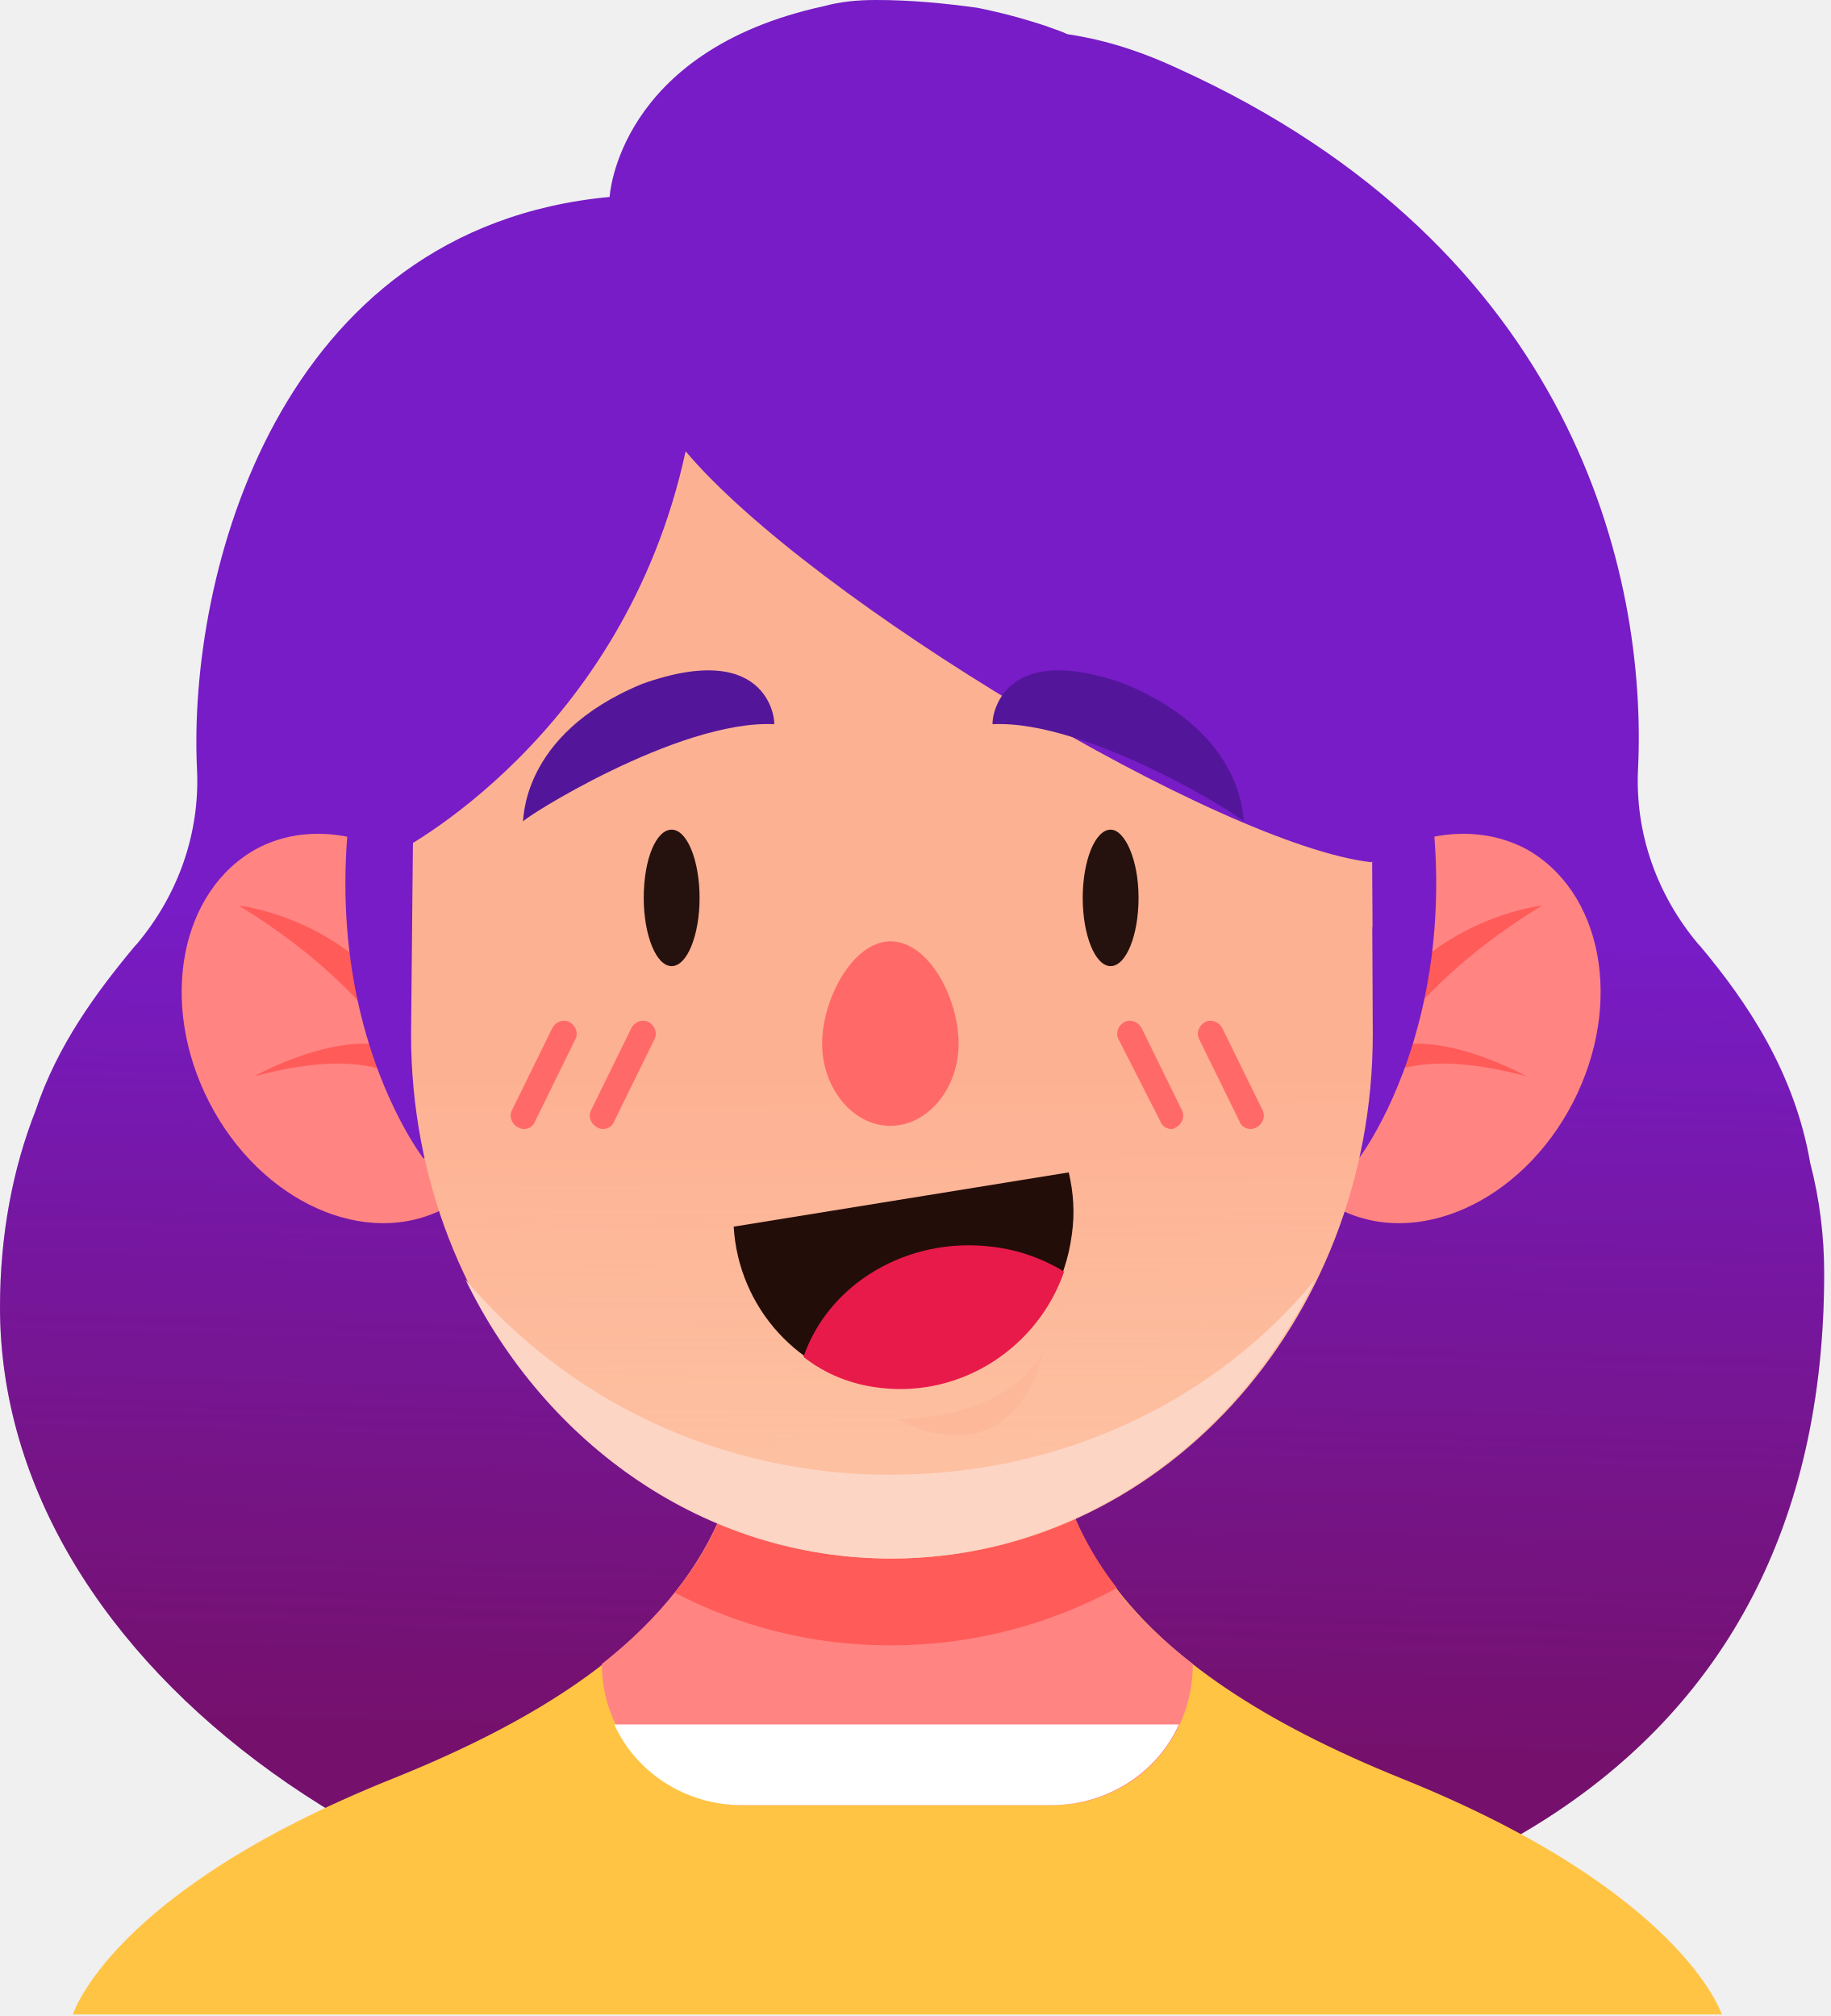
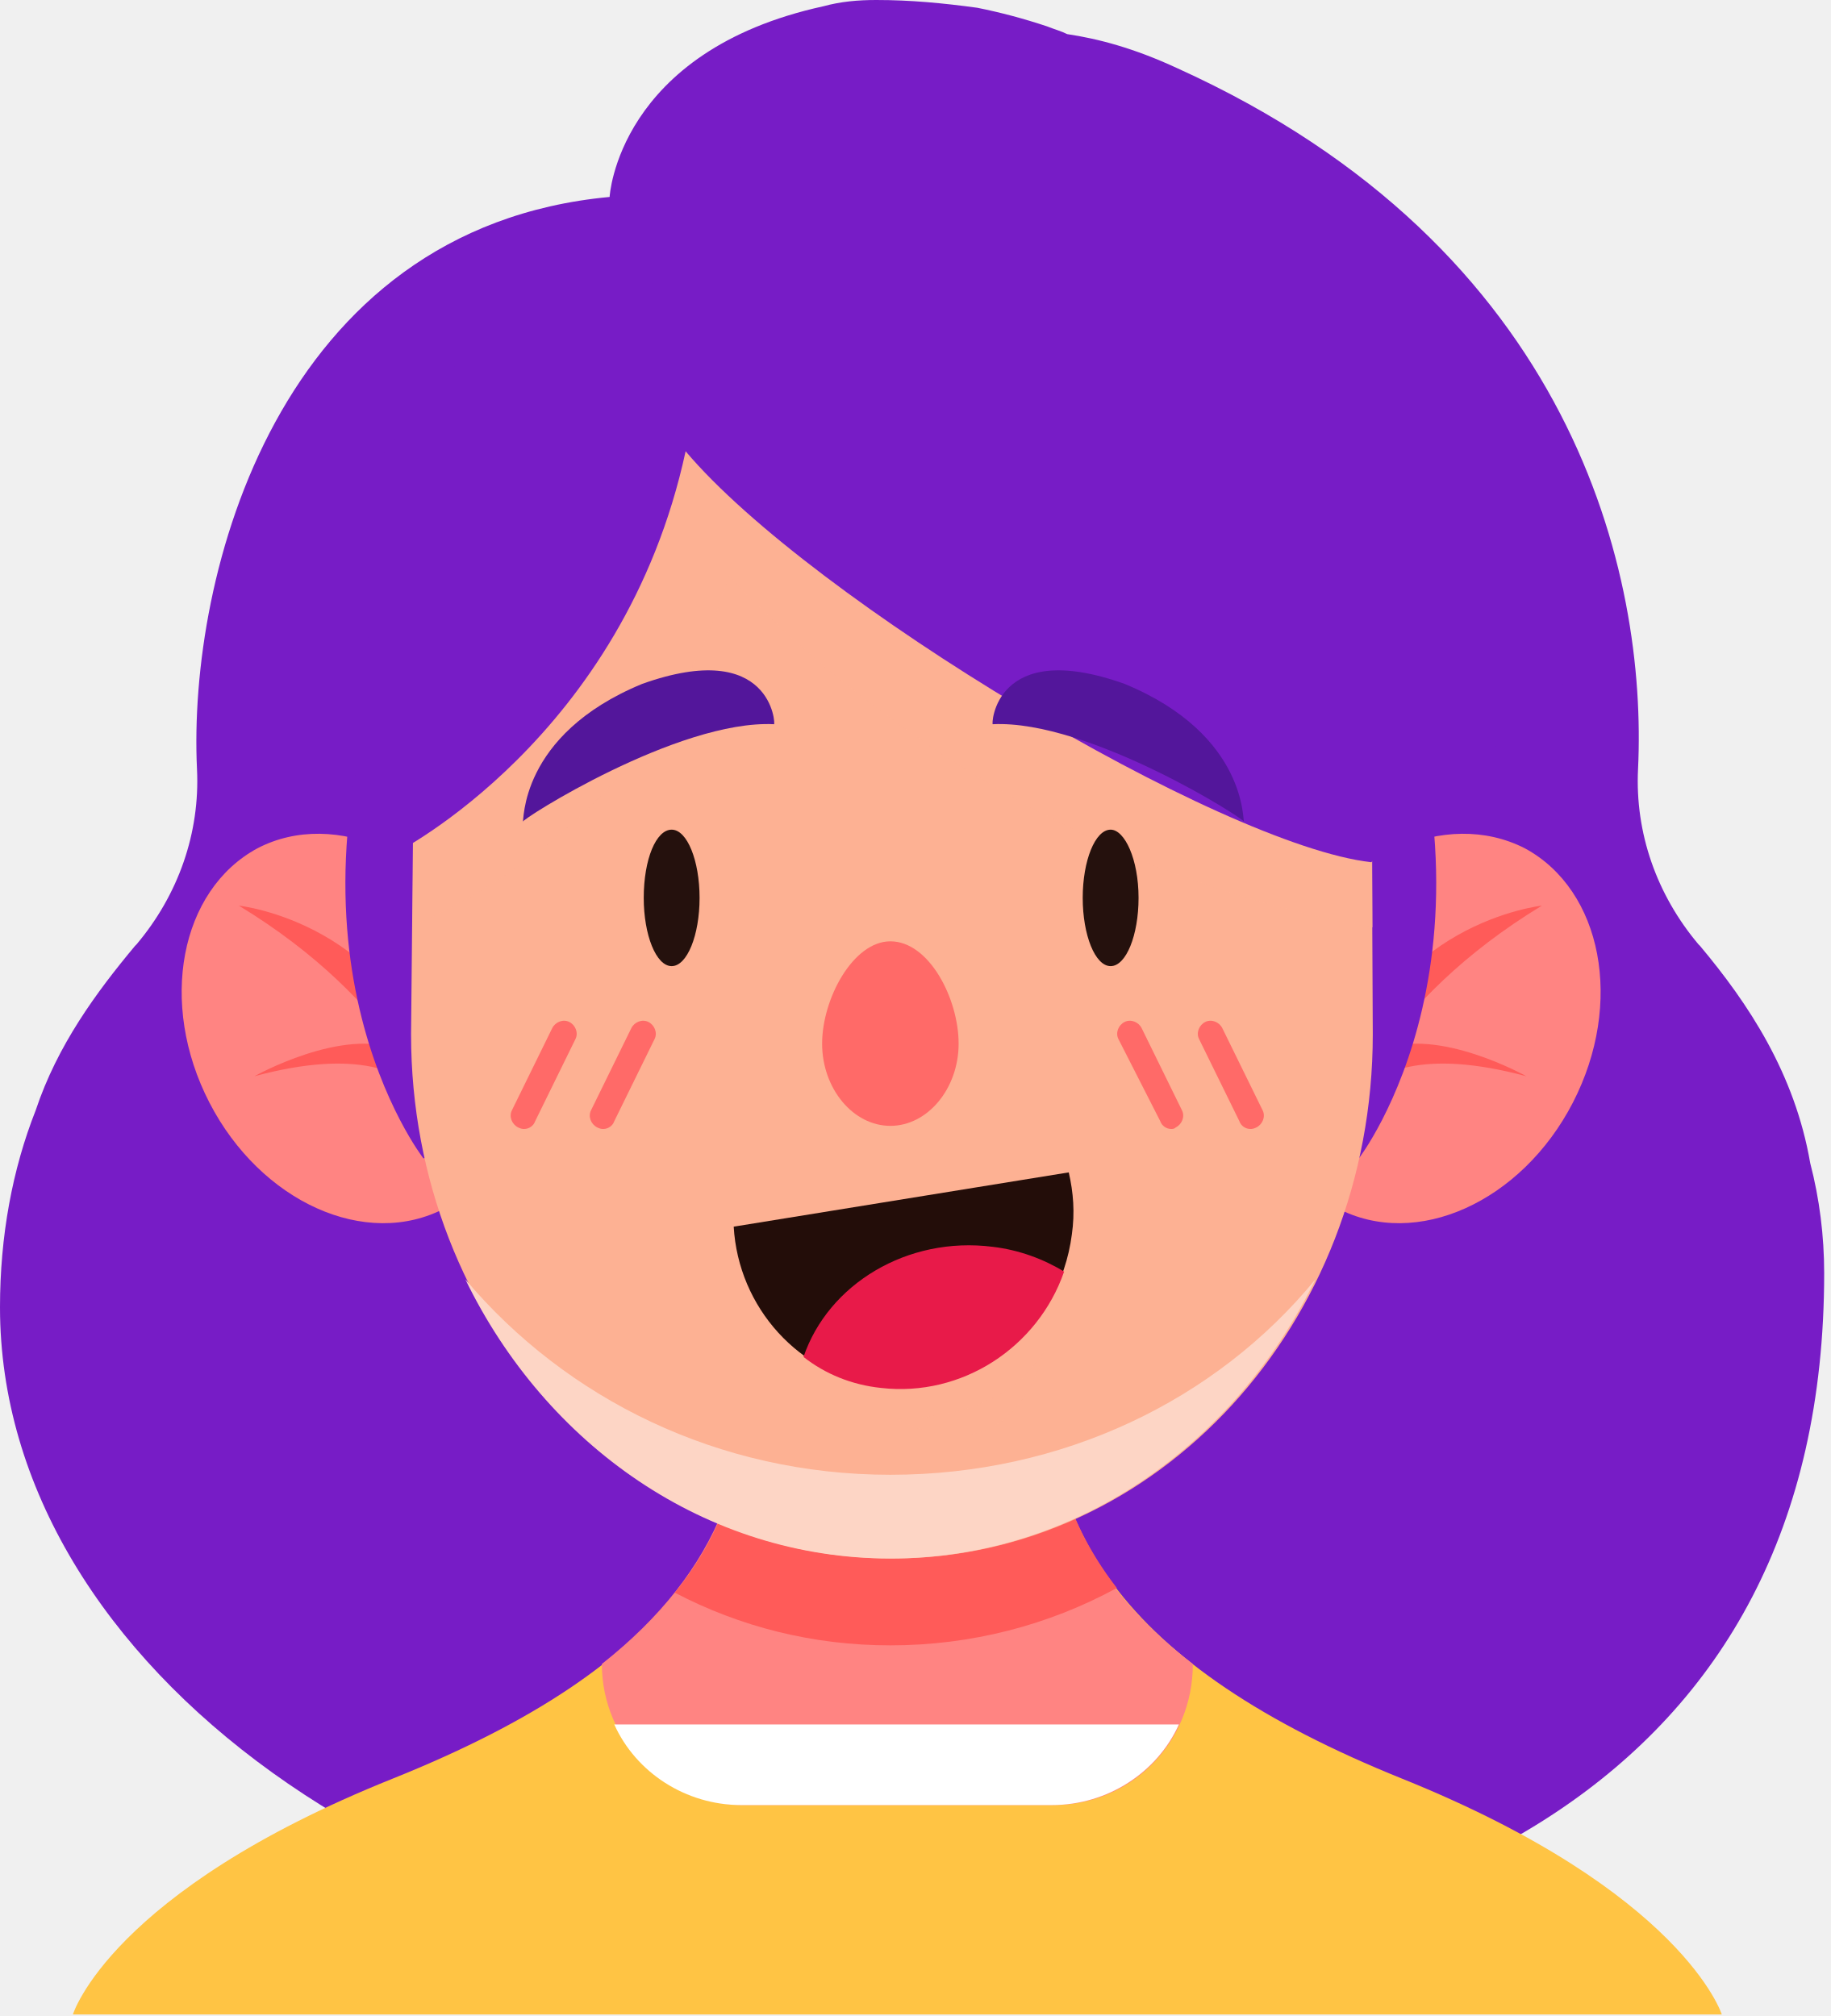
<svg xmlns="http://www.w3.org/2000/svg" width="118" height="130" viewBox="0 0 118 130" fill="none">
-   <g clip-path="url(#clip0)">
-     <path d="M116.7 75C115.7 69.2 112.7 64.7 109.6 61L109.5 60.9C106.8 57.7 105.4 53.7 105.6 49.6C106.2 37.1 101.5 16 75.9 4.4C73.1 3.1 70.8 2.5 68.8 2.2C68.4 2 68 1.9 67.5 1.7C66 1.2 64.5 0.8 63 0.5C60.8 0.2 58.7 0 56.5 0C55.3 0 54.2 0.1 53.1 0.4C39.8 3.3 39.3 12.7 39.3 12.7C17.9 14.7 12.1 37.1 12.7 49.6C12.9 53.7 11.5 57.7 8.8 60.9L8.7 61C6.2 64 3.7 67.4 2.3 71.6C0.8 75.4 0 79.7 0 84.3C0 107.5 27.1 126.9 59.1 126.9C91.1 126.9 117.6 115 117.6 82.1C117.6 79.7 117.3 77.3 116.7 75Z" fill="#771CC6" />
-     <path opacity="0.45" d="M116.7 75C115.7 69.2 112.7 64.7 109.6 61L109.5 60.9C106.8 57.7 105.4 53.7 105.6 49.6C106.2 37.1 101.5 16 75.9 4.4C73.1 3.1 70.8 2.5 68.8 2.2C68.4 2 68 1.9 67.5 1.7C66 1.2 64.5 0.8 63 0.5C60.8 0.2 58.7 0 56.5 0C55.3 0 54.2 0.1 53.1 0.4C39.8 3.3 39.3 12.7 39.3 12.7C17.9 14.7 12.1 37.1 12.7 49.6C12.9 53.7 11.5 57.7 8.8 60.9L8.7 61C6.2 64 3.7 67.4 2.3 71.6C0.8 75.4 0 79.7 0 84.3C0 107.5 27.1 126.9 59.1 126.9C91.1 126.9 117.6 115 117.6 82.1C117.6 79.7 117.3 77.3 116.7 75Z" fill="url(#paint0_linear)" />
-     <path d="M90.4 114.7C72.3 107.4 66.3 98.3 67.8 85.3H56.7H55.4H47.9C49.4 98.4 43.5 107.4 25.3 114.7C7.1 122 4.7 129.9 4.7 129.9H53.3H56.7H111C111 129.9 108.5 122 90.4 114.7Z" fill="#FFC444" />
-     <path d="M76.9 107.3C69.2 101.4 66.7 94.2 67.8 85.2H56.7H55.4H47.9C49 94.2 46.4 101.3 38.8 107.3C38.8 112.3 42.9 116.4 47.9 116.4H67.9C72.9 116.4 76.9 112.4 76.9 107.3Z" fill="#FF8482" />
-     <path d="M57.4 106.1C62.6 106.1 67.6 104.8 72 102.4C68.2 97.5 67 91.9 67.8 85.2H56.7H55.4H47.9C48.7 92 47.5 97.8 43.5 102.7C47.7 104.9 52.4 106.1 57.4 106.1Z" fill="#FF5B59" />
-     <path d="M39.6 111.2C41 114.3 44.2 116.4 47.8 116.4H67.8C71.4 116.4 74.6 114.3 76 111.2H39.6Z" fill="white" />
-     <path d="M31.8 61.5C35.1 67.9 33.7 75.2 28.7 77.9C23.6 80.6 16.8 77.5 13.5 71.1C10.2 64.7 11.6 57.4 16.6 54.7C21.6 52.1 28.4 55.1 31.8 61.5Z" fill="#FF8482" />
-     <path d="M28.8 73.7C28.8 73.4 28.7 73.2 28.7 73C28.7 73.2 28.8 73.3 28.8 73.5C28.8 72.2 28.6 71.1 28.2 70.3C25.6 59.5 15.4 58.4 15.4 58.4C20.5 61.5 23.7 64.9 25.7 67.7C22.1 66.2 16.4 69.4 16.4 69.4C23.1 67.6 26.1 69.1 27.5 70.8C28.6 72.6 28.8 73.7 28.8 73.7Z" fill="#FF5B59" />
-     <path d="M27.3 74.7L45.2 68.9L40.2 40.3L26.4 38.6C16.6 61 27.3 74.7 27.3 74.7Z" fill="#771CC6" />
-     <path d="M83.1 61.5C79.8 67.9 81.2 75.2 86.2 77.9C91.3 80.6 98.1 77.5 101.4 71.1C104.7 64.7 103.3 57.4 98.3 54.7C93.2 52.1 86.4 55.1 83.1 61.5Z" fill="#FF8482" />
-     <path d="M86 73.7C86 73.4 86.1 73.2 86.1 73C86.1 73.2 86 73.3 86 73.5C86 72.2 86.2 71.1 86.6 70.3C89.2 59.5 99.4 58.4 99.4 58.4C94.3 61.5 91.1 64.9 89.1 67.7C92.7 66.2 98.4 69.4 98.4 69.4C91.7 67.6 88.7 69.1 87.3 70.8C86.3 72.6 86 73.7 86 73.7Z" fill="#FF5B59" />
-     <path d="M87.6 74.7L69.7 68.9L74.7 40.3L88.5 38.6C98.2 61 87.6 74.7 87.6 74.7Z" fill="#771CC6" />
-     <path d="M48.1 25.1C36.3 25.1 26.8 34.6 26.7 46.3L26.5 66.7C26.5 85.4 40.4 100.5 57.5 100.5C74.6 100.5 88.5 85.4 88.5 66.7L88.4 45C88.4 34 79.4 25 68.4 25H48.1V25.1Z" fill="#FDB193" />
-     <path opacity="0.45" d="M48.1 25.1C36.3 25.1 26.8 34.6 26.7 46.3L26.5 66.7C26.5 85.4 40.4 100.5 57.5 100.5C74.6 100.5 88.5 85.4 88.5 66.7L88.4 45C88.4 34 79.4 25 68.4 25H48.1V25.1Z" fill="url(#paint1_linear)" />
-     <path opacity="0.46" d="M57.8 91.5C57.8 91.5 64.8 91.7 67.3 87.1C67.3 87 65.7 95.5 57.8 91.5Z" fill="#FDB193" />
-     <path opacity="0.46" d="M88.4 45.1C88.4 34.1 79.4 25.1 68.4 25.1H48.1C36.3 25.1 26.8 34.6 26.7 46.3L26.6 59.7C32.5 57.1 42.8 50.9 47 37.1C47 37.1 62.7 55.4 88.5 59.8L88.4 45.1Z" fill="#FDB193" />
-     <path d="M91.5 14.8C88.8 12.3 85.7 10 82.1 7.9V8C81.7 7.7 81.3 7.5 80.8 7.2C78.7 6 76.6 4.9 74.5 4C72.3 3.1 70.3 2.6 68.7 2.4C68.3 2.2 67.9 2.1 67.4 1.9C65.9 1.4 64.4 1 62.9 0.7C62.5 0.6 62.1 0.6 61.7 0.5C61.6 0.5 61.6 0.5 61.5 0.5C61.5 0.5 43.8 7.9 41.7 19.8L30 22.8L22.6 31.9L25.5 55C25.5 55 40.2 47.6 44.2 29.1C52.3 38.7 78.7 54.5 88.4 55.6L105 40.2C103.6 32.1 99.9 22.7 91.5 14.8Z" fill="#771CC6" />
-     <path d="M57.4 95.1C46.3 95.1 36.5 90.2 30 82.5C35.2 93.2 45.5 100.5 57.4 100.5C69.3 100.5 79.6 93.2 84.8 82.5C78.4 90.3 68.5 95.1 57.4 95.1Z" fill="#FDD5C5" />
-     <path d="M61.8 67.3C61.8 70.2 59.8 72.6 57.4 72.6C55 72.6 53 70.2 53 67.3C53 64.4 55 60.7 57.4 60.7C59.9 60.7 61.8 64.4 61.8 67.3Z" fill="#FF6A68" />
-     <path d="M73.4 57.9C73.4 60.3 72.6 62.3 71.6 62.3C70.6 62.3 69.8 60.3 69.8 57.9C69.8 55.5 70.6 53.5 71.6 53.5C72.5 53.5 73.4 55.4 73.4 57.9Z" fill="#25110D" />
-     <path d="M80.2 53C80.4 52.9 70.2 46.4 64 46.7C63.9 46.8 64.1 41.1 72.5 44.1C80.5 47.4 80.1 53.1 80.2 53Z" fill="#53169B" />
-     <path d="M41.5 57.9C41.5 60.3 42.3 62.3 43.3 62.3C44.3 62.3 45.1 60.3 45.1 57.9C45.1 55.5 44.3 53.5 43.3 53.5C42.3 53.5 41.5 55.4 41.5 57.9Z" fill="#25110D" />
-     <path d="M33.7 53C33.5 52.9 43.7 46.4 49.9 46.7C50 46.8 49.8 41.1 41.4 44.1C33.4 47.4 33.8 53.1 33.7 53Z" fill="#53169B" />
-     <path d="M38.9 72.8C38.8 72.8 38.7 72.8 38.5 72.7C38.1 72.5 37.9 72 38.1 71.6L40.7 66.3C40.9 65.9 41.4 65.7 41.8 65.9C42.2 66.1 42.4 66.6 42.2 67L39.6 72.3C39.5 72.6 39.2 72.8 38.9 72.8Z" fill="#FF6A68" />
-     <path d="M33.8 72.8C33.7 72.8 33.6 72.8 33.4 72.7C33 72.5 32.8 72 33 71.6L35.6 66.3C35.8 65.9 36.3 65.7 36.7 65.9C37.1 66.1 37.3 66.6 37.1 67L34.5 72.3C34.4 72.6 34.1 72.8 33.8 72.8Z" fill="#FF6A68" />
-     <path d="M75.5 72.8C75.2 72.8 74.9 72.6 74.8 72.3L72.1 67C71.9 66.6 72.1 66.1 72.5 65.9C72.9 65.7 73.4 65.9 73.6 66.3L76.2 71.6C76.4 72 76.2 72.5 75.8 72.7C75.7 72.8 75.6 72.8 75.5 72.8Z" fill="#FF6A68" />
-     <path d="M80.6 72.8C80.3 72.8 80 72.6 79.9 72.3L77.3 67C77.1 66.6 77.3 66.1 77.7 65.9C78.1 65.7 78.6 65.9 78.8 66.3L81.4 71.6C81.6 72 81.4 72.5 81 72.7C80.8 72.8 80.7 72.8 80.6 72.8Z" fill="#FF6A68" />
-     <path d="M68.9 75.6C69.2 76.9 69.3 78.2 69.1 79.6C68.3 85.8 62.8 90.2 56.8 89.4C51.5 88.7 47.6 84.3 47.3 79.1L68.9 75.6Z" fill="#230D09" />
-     <path d="M56.8 89.5C54.9 89.3 53.2 88.6 51.8 87.5C53.4 82.8 58.5 79.7 64 80.4C65.7 80.6 67.3 81.2 68.6 82C66.9 86.9 62 90.1 56.8 89.5Z" fill="#E81A49" />
-   </g>
-   <defs>
-     <linearGradient id="paint0_linear" x1="58.055" y1="112.533" x2="59.585" y2="53.178" gradientUnits="userSpaceOnUse">
-       <stop stop-color="#730300" />
-       <stop offset="0.209" stop-color="#730300" stop-opacity="0.791" />
-       <stop offset="0.885" stop-color="#730300" stop-opacity="0" />
-     </linearGradient>
-     <linearGradient id="paint1_linear" x1="57.723" y1="126.805" x2="57.417" y2="61.636" gradientUnits="userSpaceOnUse">
-       <stop stop-color="#FFFCD8" />
-       <stop offset="0.209" stop-color="#FFFCD8" stop-opacity="0.791" />
-       <stop offset="0.885" stop-color="#FFFCD8" stop-opacity="0" />
-     </linearGradient>
-     <clipPath id="clip0">
-       <rect width="117.6" height="129.9" fill="white" />
-     </clipPath>
-   </defs>
+   <path d="M116.7 75C115.7 69.2 112.7 64.7 109.6 61L109.5 60.9C106.8 57.7 105.4 53.7 105.6 49.6C106.2 37.1 101.5 16 75.9 4.4C73.1 3.1 70.8 2.5 68.8 2.2C68.4 2 68 1.9 67.5 1.7C66 1.2 64.5 0.8 63 0.5C60.8 0.2 58.7 0 56.5 0C55.3 0 54.2 0.1 53.1 0.4C39.8 3.3 39.3 12.7 39.3 12.7C17.9 14.7 12.1 37.1 12.7 49.6C12.9 53.7 11.5 57.7 8.8 60.9L8.7 61C6.2 64 3.7 67.4 2.3 71.6C0.8 75.4 0 79.7 0 84.3C0 107.5 27.1 126.9 59.1 126.9C91.1 126.9 117.6 115 117.6 82.1C117.6 79.7 117.3 77.3 116.7 75Z" fill="#771CC6" />
+   <path d="M90.4 114.7C72.3 107.4 66.3 98.3 67.8 85.3H56.7H55.4H47.9C49.4 98.4 43.5 107.4 25.3 114.7C7.1 122 4.7 129.9 4.7 129.9H53.3H56.7H111C111 129.9 108.5 122 90.4 114.7Z" fill="#FFC444" />
+   <path d="M76.9 107.3C69.2 101.4 66.7 94.2 67.8 85.2H56.7H55.4H47.9C49 94.2 46.4 101.3 38.8 107.3C38.8 112.3 42.9 116.4 47.9 116.4H67.9C72.9 116.4 76.9 112.4 76.9 107.3Z" fill="#FF8482" />
+   <path d="M57.4 106.1C62.6 106.1 67.6 104.8 72 102.4C68.2 97.5 67 91.9 67.8 85.2H56.7H55.4H47.9C48.7 92 47.5 97.8 43.5 102.7C47.7 104.9 52.4 106.1 57.4 106.1Z" fill="#FF5B59" />
+   <path d="M39.6 111.2C41 114.3 44.2 116.4 47.8 116.4H67.8C71.4 116.4 74.6 114.3 76 111.2H39.6Z" fill="white" />
+   <path d="M31.8 61.5C35.1 67.9 33.7 75.2 28.7 77.9C23.6 80.6 16.8 77.5 13.5 71.1C10.2 64.7 11.6 57.4 16.6 54.7C21.6 52.1 28.4 55.1 31.8 61.5Z" fill="#FF8482" />
+   <path d="M28.8 73.7C28.8 73.4 28.7 73.2 28.7 73C28.7 73.2 28.8 73.3 28.8 73.5C28.8 72.2 28.6 71.1 28.2 70.3C25.6 59.5 15.4 58.4 15.4 58.4C20.5 61.5 23.7 64.9 25.7 67.7C22.1 66.2 16.4 69.4 16.4 69.4C23.1 67.6 26.1 69.1 27.5 70.8C28.6 72.6 28.8 73.7 28.8 73.7Z" fill="#FF5B59" />
+   <path d="M27.3 74.7L45.2 68.9L40.2 40.3L26.4 38.6C16.6 61 27.3 74.7 27.3 74.7Z" fill="#771CC6" />
+   <path d="M83.1 61.5C79.8 67.9 81.2 75.2 86.2 77.9C91.3 80.6 98.1 77.5 101.4 71.1C104.7 64.7 103.3 57.4 98.3 54.7C93.2 52.1 86.4 55.1 83.1 61.5Z" fill="#FF8482" />
+   <path d="M86 73.7C86 73.4 86.1 73.2 86.1 73C86.1 73.2 86 73.3 86 73.5C86 72.2 86.2 71.1 86.6 70.3C89.2 59.5 99.4 58.4 99.4 58.4C94.3 61.5 91.1 64.9 89.1 67.7C92.7 66.2 98.4 69.4 98.4 69.4C91.7 67.6 88.7 69.1 87.3 70.8C86.3 72.6 86 73.7 86 73.7Z" fill="#FF5B59" />
+   <path d="M87.6 74.7L69.7 68.9L74.7 40.3L88.5 38.6C98.2 61 87.6 74.7 87.6 74.7Z" fill="#771CC6" />
+   <path d="M48.1 25.1C36.3 25.1 26.8 34.6 26.7 46.3L26.5 66.7C26.5 85.4 40.4 100.5 57.5 100.5C74.6 100.5 88.5 85.4 88.5 66.7L88.4 45C88.4 34 79.4 25 68.4 25H48.1V25.1Z" fill="#FDB193" />
+   <path opacity="0.45" d="M48.1 25.1C36.3 25.1 26.8 34.6 26.7 46.3L26.5 66.7C26.5 85.4 40.4 100.5 57.5 100.5C74.6 100.5 88.5 85.4 88.5 66.7L88.4 45C88.4 34 79.4 25 68.4 25H48.1V25.1Z" fill="url(#paint0_linear)" />
+   <path opacity="0.46" d="M57.8 91.5C57.8 91.5 64.8 91.7 67.3 87.1C67.3 87 65.7 95.5 57.8 91.5Z" fill="#FDB193" />
+   <path opacity="0.46" d="M88.4 45.1C88.4 34.1 79.4 25.1 68.4 25.1H48.1C36.3 25.1 26.8 34.6 26.7 46.3L26.6 59.7C32.5 57.1 42.8 50.9 47 37.1C47 37.1 62.7 55.4 88.5 59.8L88.4 45.1Z" fill="#FDB193" />
+   <path d="M91.5 14.8C88.8 12.3 85.7 10 82.1 7.9V8C81.7 7.7 81.3 7.5 80.8 7.2C78.7 6 76.6 4.9 74.5 4C72.3 3.1 70.3 2.6 68.7 2.4C68.3 2.2 67.9 2.1 67.4 1.9C65.9 1.4 64.4 1 62.9 0.7C62.5 0.6 62.1 0.6 61.7 0.5C61.6 0.5 61.6 0.5 61.5 0.5C61.5 0.5 43.8 7.9 41.7 19.8L30 22.8L22.6 31.9L25.5 55C25.5 55 40.2 47.6 44.2 29.1C52.3 38.7 78.7 54.5 88.4 55.6L105 40.2C103.6 32.1 99.9 22.7 91.5 14.8Z" fill="#771CC6" />
+   <path d="M57.4 95.1C46.3 95.1 36.5 90.2 30 82.5C35.2 93.2 45.5 100.5 57.4 100.5C69.3 100.5 79.6 93.2 84.8 82.5C78.4 90.3 68.5 95.1 57.4 95.1Z" fill="#FDD5C5" />
+   <path d="M61.8 67.3C61.8 70.2 59.8 72.6 57.4 72.6C55 72.6 53 70.2 53 67.3C53 64.4 55 60.7 57.4 60.7C59.9 60.7 61.8 64.4 61.8 67.3Z" fill="#FF6A68" />
+   <path d="M73.4 57.9C73.4 60.3 72.6 62.3 71.6 62.3C70.6 62.3 69.8 60.3 69.8 57.9C69.8 55.5 70.6 53.5 71.6 53.5C72.5 53.5 73.4 55.4 73.4 57.9Z" fill="#25110D" />
+   <path d="M80.2 53C80.4 52.9 70.2 46.4 64 46.7C63.9 46.8 64.1 41.1 72.5 44.1C80.5 47.4 80.1 53.1 80.2 53Z" fill="#53169B" />
+   <path d="M41.5 57.9C41.5 60.3 42.3 62.3 43.3 62.3C44.3 62.3 45.1 60.3 45.1 57.9C45.1 55.5 44.3 53.5 43.3 53.5C42.3 53.5 41.5 55.4 41.5 57.9Z" fill="#25110D" />
+   <path d="M33.7 53C33.5 52.9 43.7 46.4 49.9 46.7C50 46.8 49.8 41.1 41.4 44.1C33.4 47.4 33.8 53.1 33.7 53Z" fill="#53169B" />
+   <path d="M38.9 72.8C38.8 72.8 38.7 72.8 38.5 72.7C38.1 72.5 37.9 72 38.1 71.6L40.7 66.3C40.9 65.9 41.4 65.7 41.8 65.9C42.2 66.1 42.4 66.6 42.2 67L39.6 72.3C39.5 72.6 39.2 72.8 38.9 72.8Z" fill="#FF6A68" />
+   <path d="M33.8 72.8C33.7 72.8 33.6 72.8 33.4 72.7C33 72.5 32.8 72 33 71.6L35.6 66.3C35.8 65.9 36.3 65.7 36.7 65.9C37.1 66.1 37.3 66.6 37.1 67L34.5 72.3C34.4 72.6 34.1 72.8 33.8 72.8Z" fill="#FF6A68" />
+   <path d="M75.5 72.8C75.2 72.8 74.9 72.6 74.8 72.3L72.1 67C71.9 66.6 72.1 66.1 72.5 65.9C72.9 65.7 73.4 65.9 73.6 66.3L76.2 71.6C76.4 72 76.2 72.5 75.8 72.7C75.7 72.8 75.6 72.8 75.5 72.8Z" fill="#FF6A68" />
+   <path d="M80.6 72.8C80.3 72.8 80 72.6 79.9 72.3L77.3 67C77.1 66.6 77.3 66.1 77.7 65.9C78.1 65.7 78.6 65.9 78.8 66.3L81.4 71.6C81.6 72 81.4 72.5 81 72.7C80.8 72.8 80.7 72.8 80.6 72.8Z" fill="#FF6A68" />
+   <path d="M68.9 75.6C69.2 76.9 69.3 78.2 69.1 79.6C68.3 85.8 62.8 90.2 56.8 89.4C51.5 88.7 47.6 84.3 47.3 79.1L68.9 75.6Z" fill="#230D09" />
+   <path d="M56.8 89.5C54.9 89.3 53.2 88.6 51.8 87.5C53.4 82.8 58.5 79.7 64 80.4C65.7 80.6 67.3 81.2 68.6 82C66.9 86.9 62 90.1 56.8 89.5Z" fill="#E81A49" />
</svg>
